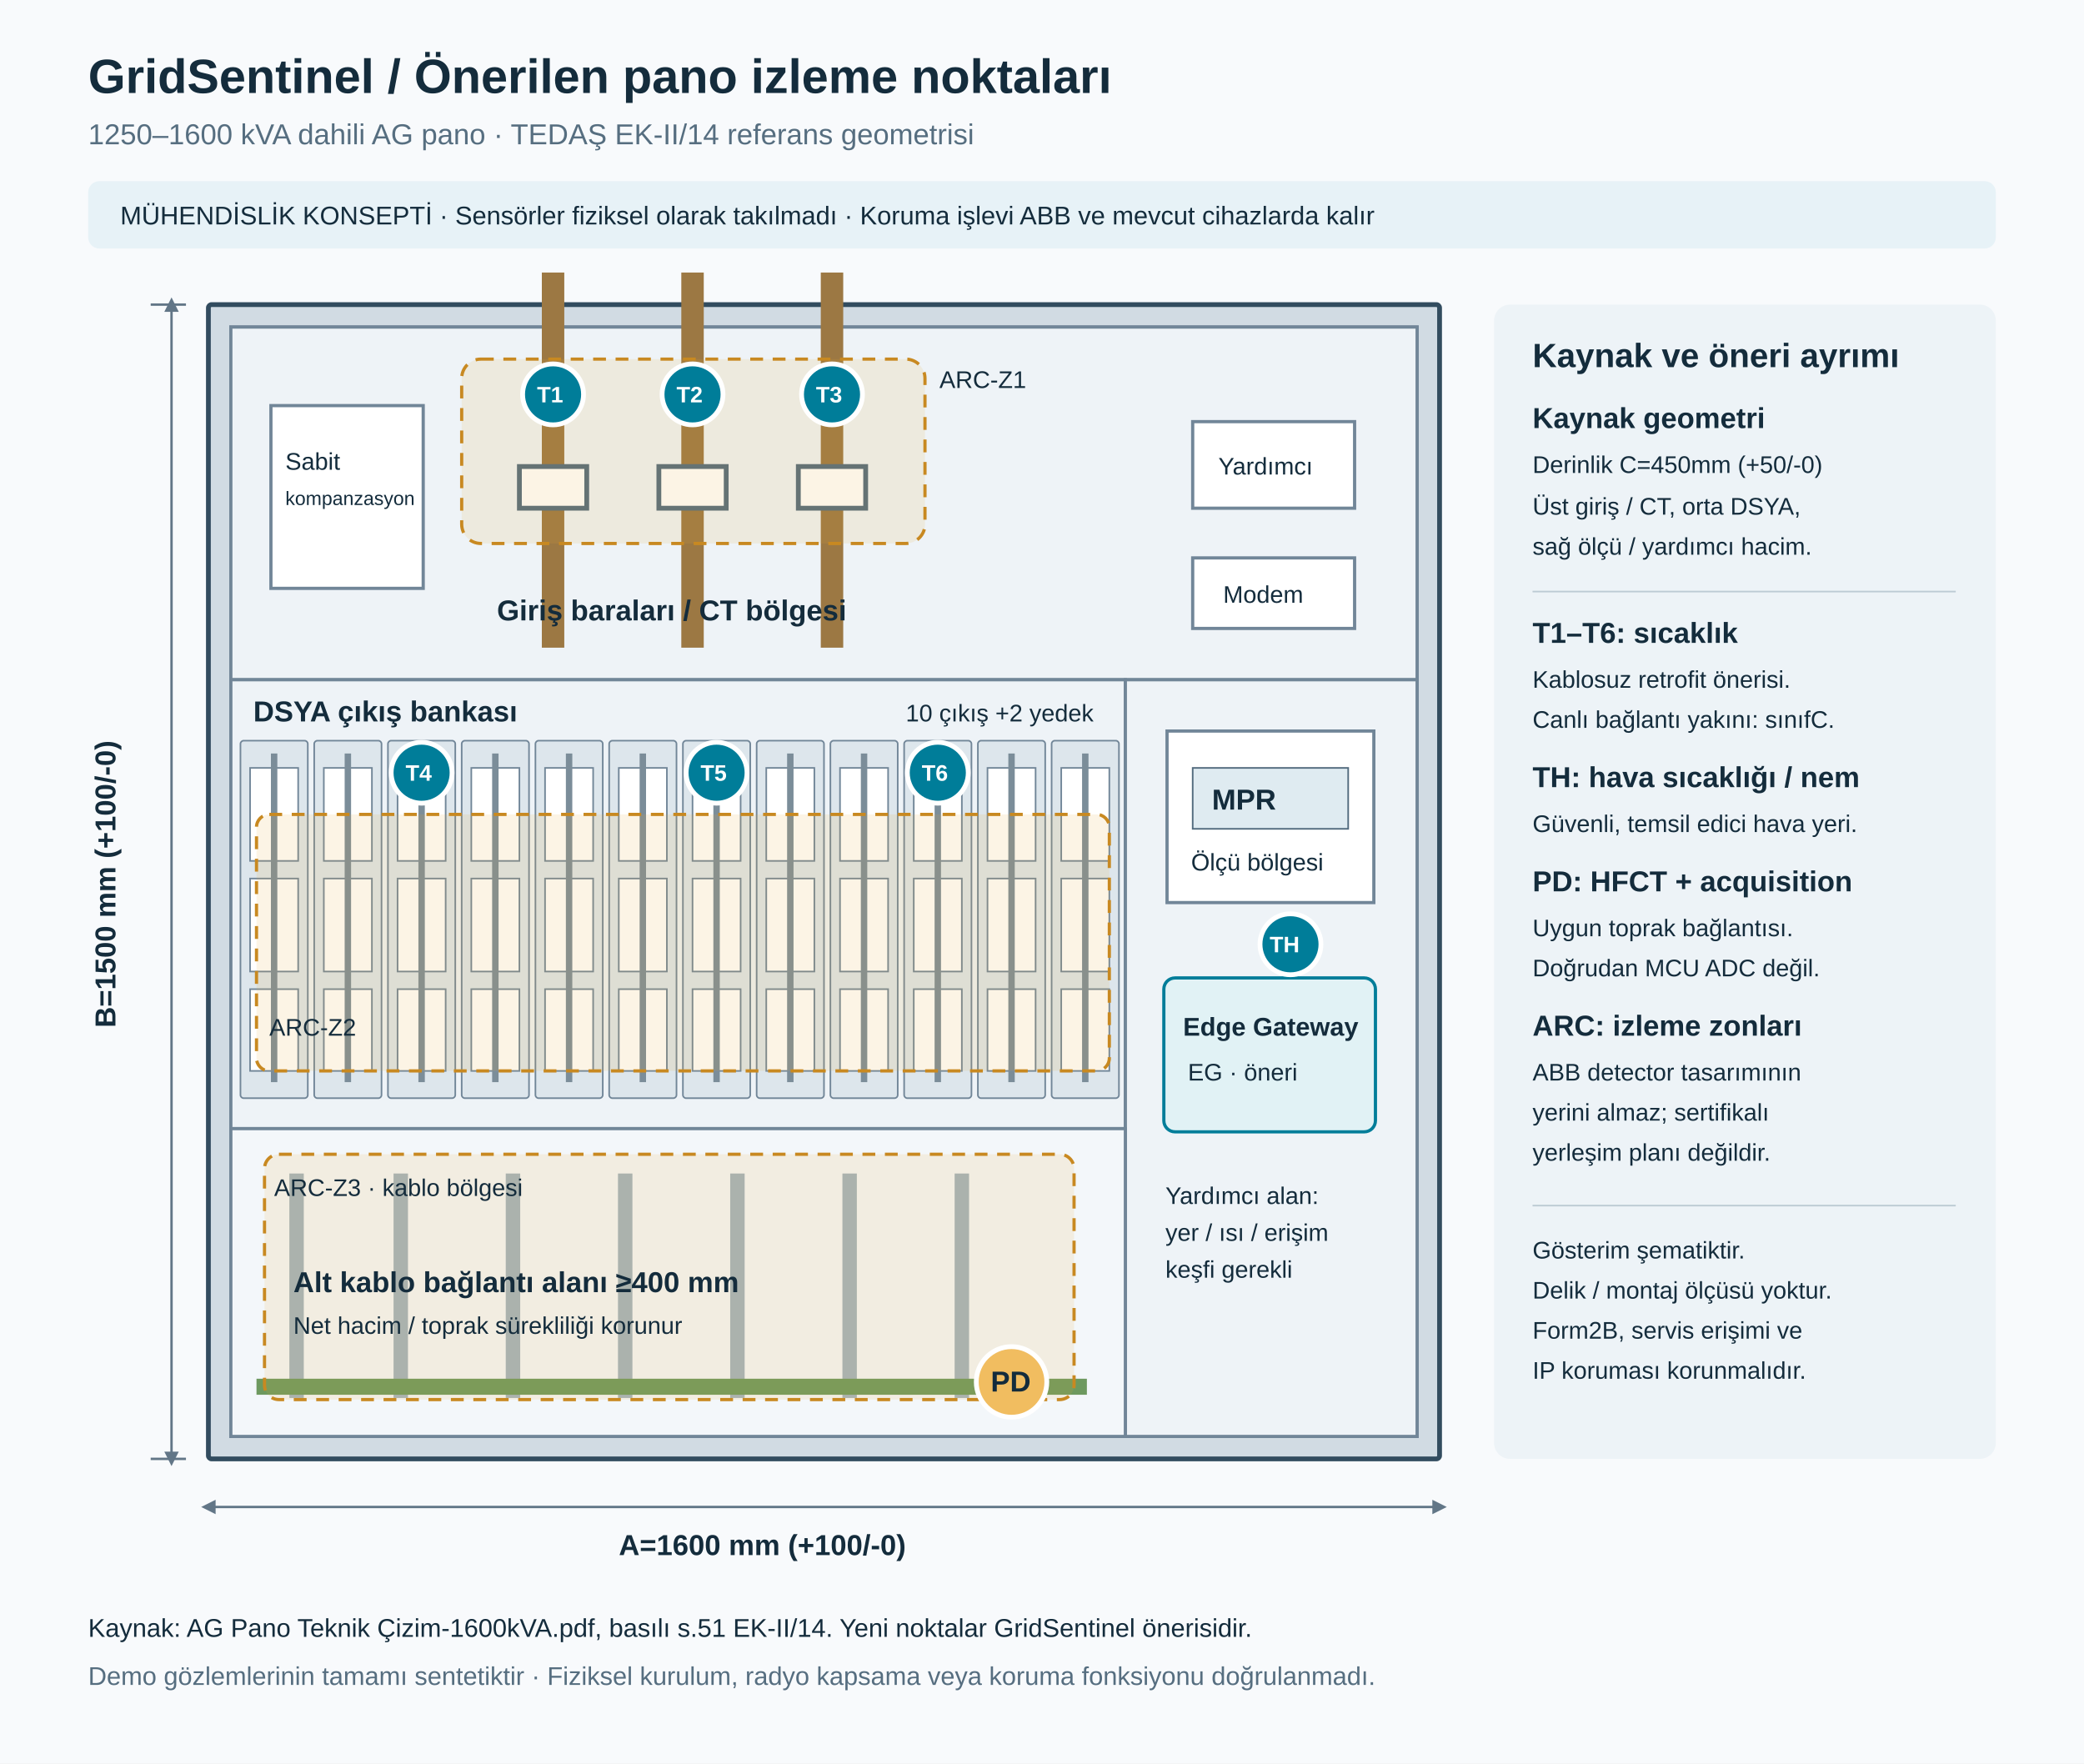
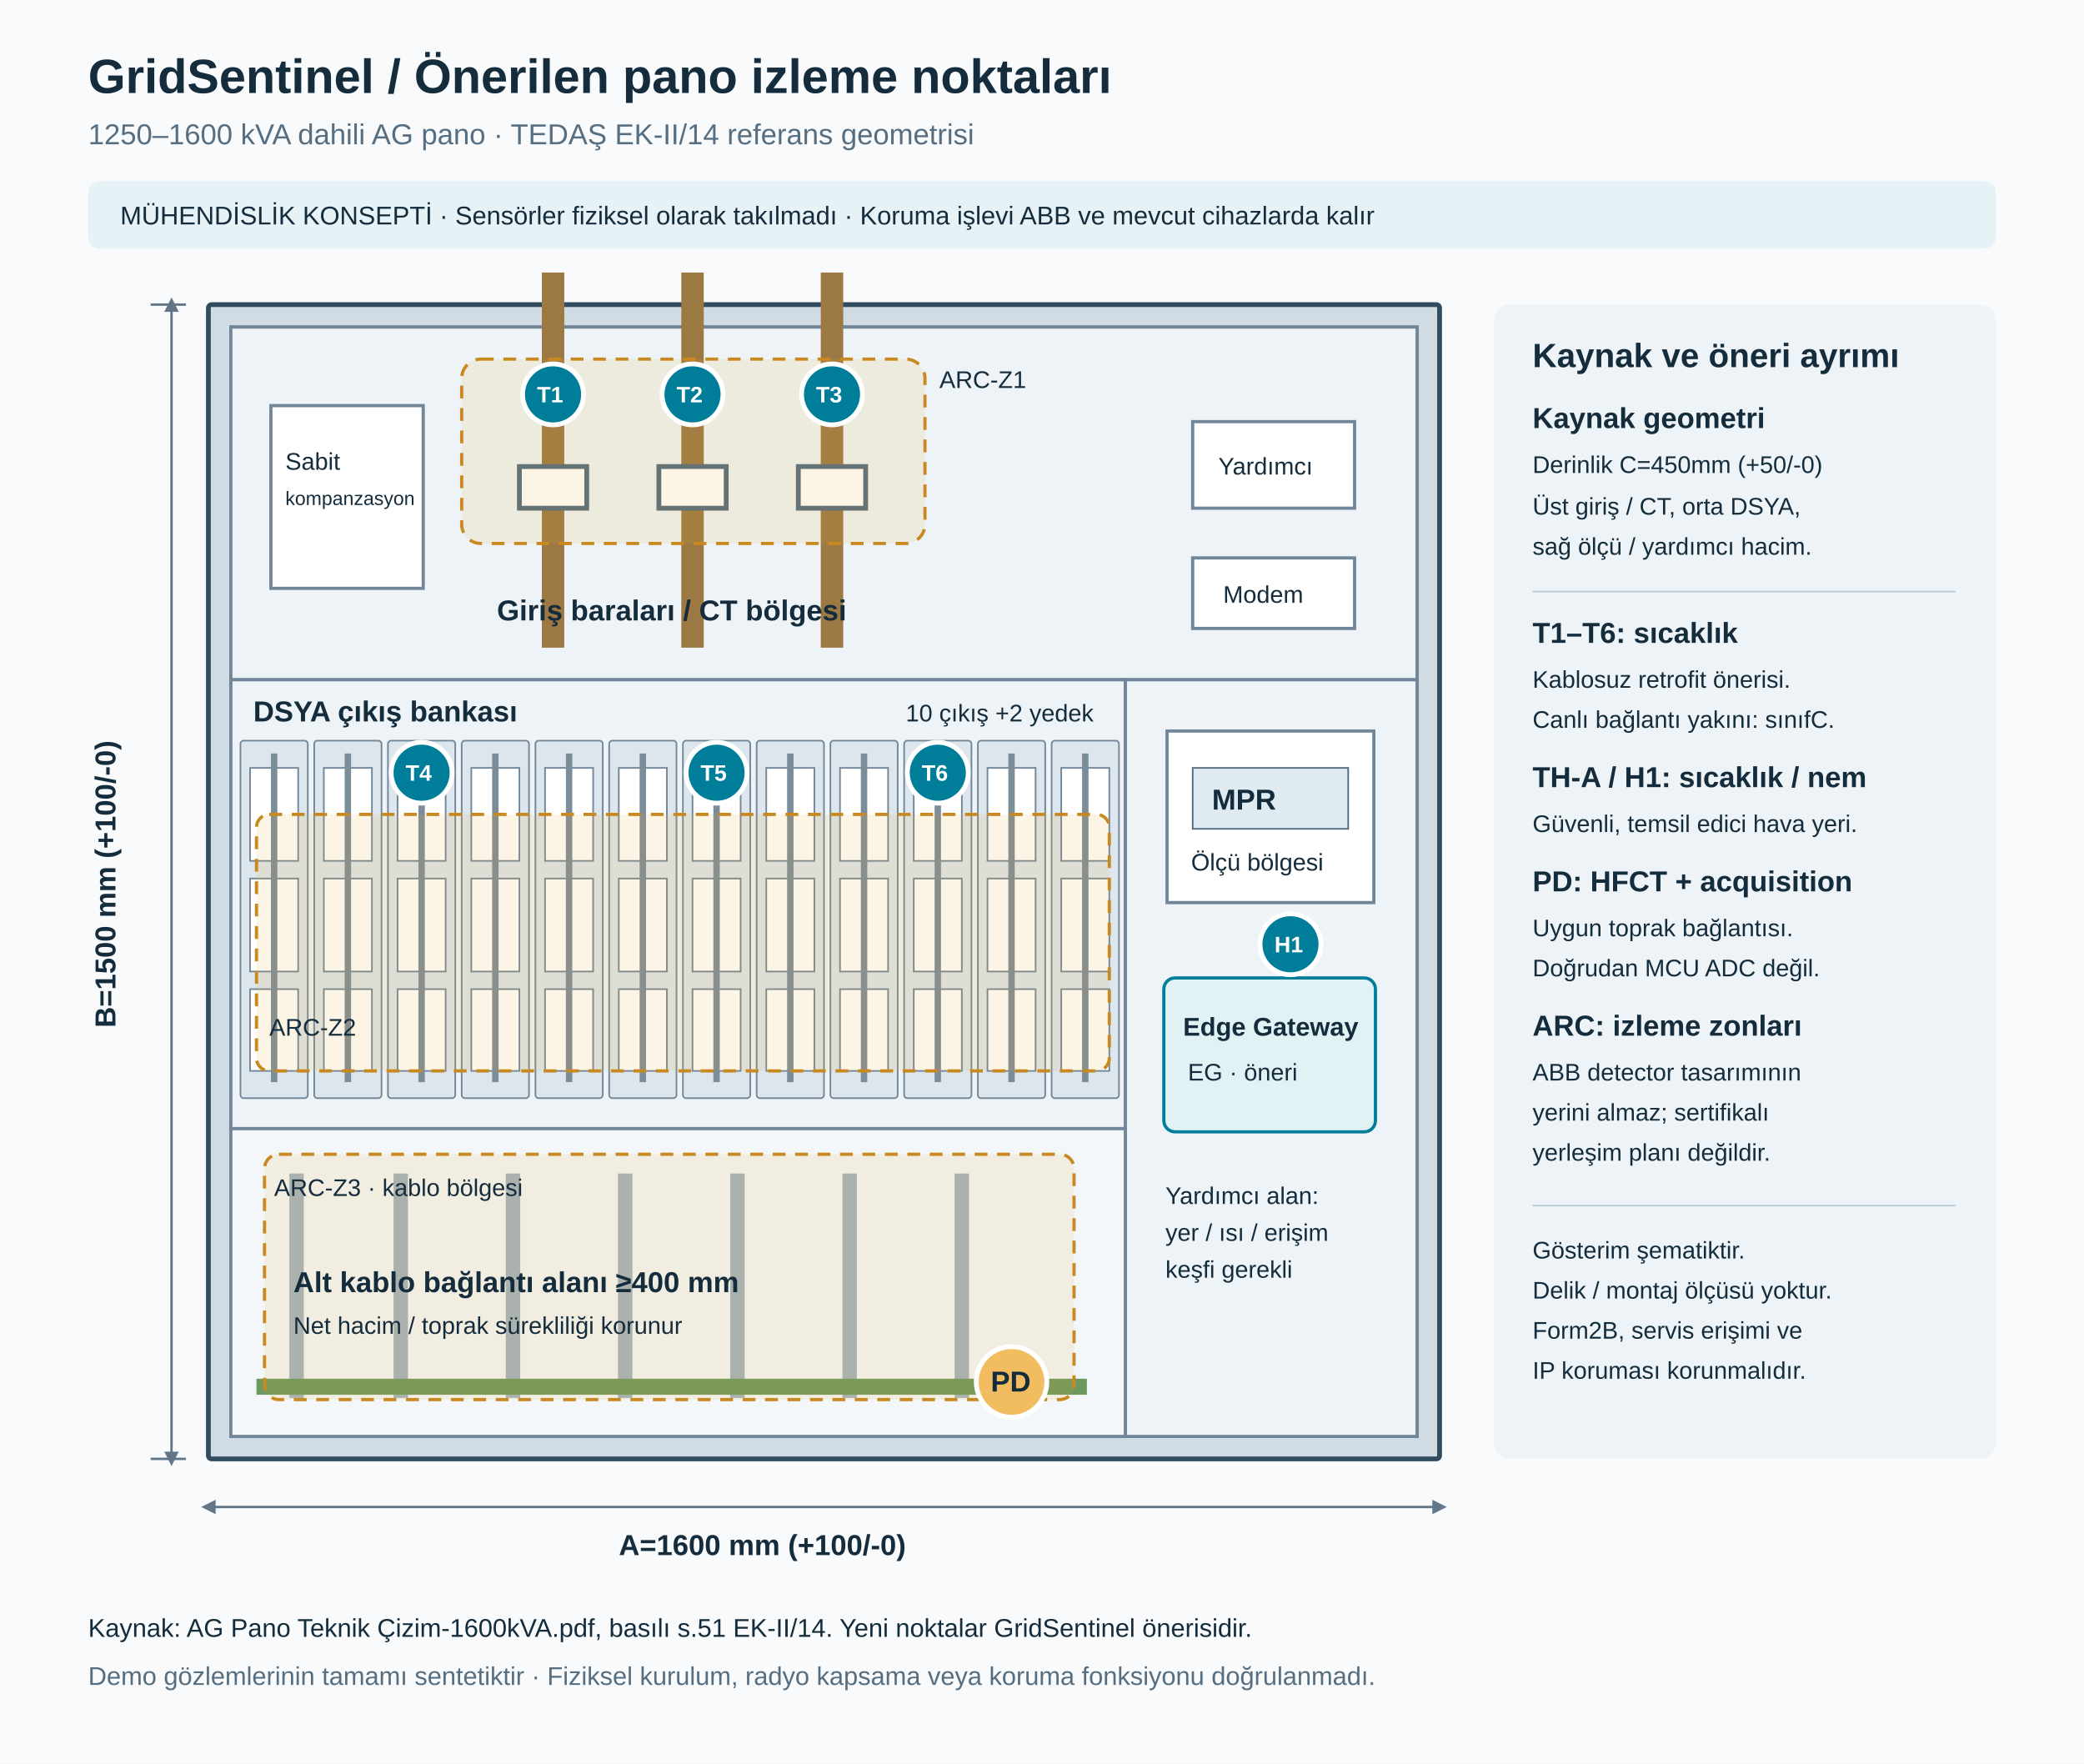
<svg xmlns="http://www.w3.org/2000/svg" width="1300" height="1100" viewBox="0 0 1300 1100" role="img" aria-labelledby="title desc">
  <defs>
    <style>text{font-family:Arial,sans-serif;fill:#142c3c}.small{font-size:15px}.label{font-size:18px;font-weight:600}.muted{fill:#566e80}.metal{fill:#eef3f7;stroke:#718698;stroke-width:2}.bus{stroke:#9c7843;stroke-width:14;fill:none}.dim{stroke:#627687;stroke-width:1.5;fill:none}.node{fill:#007d99;stroke:#fff;stroke-width:3}.node-text{fill:white;font-size:14px;font-weight:bold}.call{stroke:#007d99;stroke-width:2;fill:none}.arc{fill:#e9ae3620;stroke:#c88921;stroke-width:2;stroke-dasharray:8 6}</style>
    <marker id="arrow" viewBox="0 0 10 10" refX="5" refY="5" markerWidth="6" markerHeight="6" orient="auto-start-reverse">
      <path d="M0 0L10 5L0 10Z" fill="#627687" />
    </marker>
    <g id="feeder">
      <rect x="0" y="0" width="42" height="223" rx="2" fill="#dde6ec" stroke="#718698" />
      <rect x="6" y="17" width="30" height="58" fill="white" stroke="#718698" />
      <rect x="6" y="86" width="30" height="58" fill="white" stroke="#718698" />
      <rect x="6" y="155" width="30" height="51" fill="white" stroke="#718698" />
      <path d="M21 8V213" stroke="#7b8d99" stroke-width="4" />
    </g>
  </defs>
  <rect width="1300" height="1100" fill="#f8fafc" />
  <text x="55" y="58" font-size="30" font-weight="bold">GridSentinel / Önerilen pano izleme noktaları</text>
  <text x="55" y="90" font-size="18" class="muted">1250–1600 kVA dahili AG pano · TEDAŞ EK-II/14 referans geometrisi</text>
  <rect x="55" y="113" width="1190" height="42" rx="7" fill="#e7f2f7" />
  <text x="75" y="140" font-size="16">MÜHENDİSLİK KONSEPTİ · Sensörler fiziksel olarak takılmadı · Koruma işlevi ABB ve mevcut cihazlarda kalır</text>
  <rect x="130" y="190" width="768" height="720" rx="2" fill="#d1dbe3" stroke="#324c5f" stroke-width="3" />
  <rect x="144" y="204" width="740" height="692" fill="#fff" stroke="#718698" stroke-width="2" />
  <rect x="144" y="204" width="740" height="220" class="metal" />
  <rect x="144" y="424" width="558" height="280" class="metal" />
  <rect x="702" y="424" width="182" height="472" class="metal" />
  <rect x="144" y="704" width="558" height="192" fill="#f3f7fa" stroke="#718698" stroke-width="2" />
  <rect x="338" y="170" width="14" height="234" fill="#9c7843" />
  <rect x="425" y="170" width="14" height="234" fill="#9c7843" />
  <rect x="512" y="170" width="14" height="234" fill="#9c7843" />
  <rect x="324" y="291" width="42" height="26" fill="white" stroke="#526b7e" stroke-width="3" />
  <rect x="411" y="291" width="42" height="26" fill="white" stroke="#526b7e" stroke-width="3" />
  <rect x="498" y="291" width="42" height="26" fill="white" stroke="#526b7e" stroke-width="3" />
  <text x="310" y="387" class="label">Giriş baraları / CT bölgesi</text>
  <rect x="169" y="253" width="95" height="114" fill="white" stroke="#718698" stroke-width="2" />
  <text x="178" y="293" class="small">Sabit</text>
  <text x="178" y="315" font-size="12">kompanzasyon</text>
  <rect x="744" y="263" width="101" height="54" fill="white" stroke="#718698" stroke-width="2" />
  <text x="760" y="296" class="small">Yardımcı</text>
  <rect x="744" y="348" width="101" height="44" fill="white" stroke="#718698" stroke-width="2" />
  <text x="763" y="376" class="small">Modem</text>
  <rect x="288" y="224" width="289" height="115" rx="12" class="arc" />
  <text x="586" y="242" class="small" fill="#9d6a14">ARC-Z1</text>
  <use href="#feeder" x="150" y="462" />
  <use href="#feeder" x="196" y="462" />
  <use href="#feeder" x="242" y="462" />
  <use href="#feeder" x="288" y="462" />
  <use href="#feeder" x="334" y="462" />
  <use href="#feeder" x="380" y="462" />
  <use href="#feeder" x="426" y="462" />
  <use href="#feeder" x="472" y="462" />
  <use href="#feeder" x="518" y="462" />
  <use href="#feeder" x="564" y="462" />
  <use href="#feeder" x="610" y="462" />
  <use href="#feeder" x="656" y="462" />
  <text x="158" y="450" class="label">DSYA çıkış bankası</text>
  <text x="565" y="450" class="small">10 çıkış +2 yedek</text>
  <rect x="160" y="508" width="532" height="160" rx="8" class="arc" />
  <text x="168" y="646" class="small">ARC-Z2</text>
  <rect x="728" y="456" width="129" height="107" fill="white" stroke="#718698" stroke-width="2" />
  <rect x="744" y="479" width="97" height="38" fill="#dfebf1" stroke="#526b7e" />
  <text x="756" y="505" class="label">MPR</text>
  <text x="743" y="543" class="small">Ölçü bölgesi</text>
  <rect x="726" y="610" width="132" height="96" rx="7" fill="#e1f2f5" stroke="#007d99" stroke-width="2" />
  <text x="738" y="646" font-size="16" font-weight="bold">Edge Gateway</text>
  <text x="741" y="674" class="small">EG · öneri</text>
  <text x="727" y="751" class="small">Yardımcı alan:</text>
  <text x="727" y="774" class="small">yer / ısı / erişim</text>
  <text x="727" y="797" class="small">keşfi gerekli</text>
  <path d="M185 732V872M250 732V872M320 732V872M390 732V872M460 732V872M530 732V872M600 732V872" stroke="#a2b3bf" stroke-width="9" />
  <path d="M160 865H678" stroke="#6d995f" stroke-width="10" />
  <rect x="165" y="720" width="505" height="153" rx="9" class="arc" />
  <text x="171" y="746" class="small">ARC-Z3 · kablo bölgesi</text>
  <text x="183" y="806" class="label">Alt kablo bağlantı alanı ≥400 mm</text>
  <text x="183" y="832" class="small">Net hacim / toprak sürekliliği korunur</text>
  <circle cx="345" cy="246" r="19" class="node" />
  <text x="335" y="251" class="node-text">T1</text>
  <circle cx="432" cy="246" r="19" class="node" />
  <text x="422" y="251" class="node-text">T2</text>
  <circle cx="519" cy="246" r="19" class="node" />
  <text x="509" y="251" class="node-text">T3</text>
  <circle cx="263" cy="482" r="19" class="node" />
  <text x="253" y="487" class="node-text">T4</text>
  <circle cx="447" cy="482" r="19" class="node" />
  <text x="437" y="487" class="node-text">T5</text>
  <circle cx="585" cy="482" r="19" class="node" />
  <text x="575" y="487" class="node-text">T6</text>
-   <circle cx="805" cy="589" r="19" class="node" />
-   <text x="792" y="594" class="node-text">TH</text>
+   <g id="th-a-h1" data-zone="right-auxiliary" aria-label="TH-A / H1: sağ yardımcı hacimde temsil edici hava noktası">
+     <circle cx="805" cy="589" r="19" class="node" />
+     <text x="795" y="594" class="node-text">H1</text>
+   </g>
  <circle cx="631" cy="862" r="22" fill="#f1bd60" stroke="white" stroke-width="3" />
  <text x="618" y="868" class="label">PD</text>
  <path d="M107 190V910" class="dim" marker-start="url(#arrow)" marker-end="url(#arrow)" />
  <path d="M116 190H94M116 910H94" class="dim" />
  <text x="72" y="641" class="label" transform="rotate(-90 72 641)">B=1500 mm (+100/-0)</text>
  <path d="M130 940H898" class="dim" marker-start="url(#arrow)" marker-end="url(#arrow)" />
  <text x="386" y="970" class="label">A=1600 mm (+100/-0)</text>
  <rect x="932" y="190" width="313" height="720" rx="10" fill="#edf3f7" />
  <text x="956" y="229" font-size="21" font-weight="bold">Kaynak ve öneri ayrımı</text>
  <text x="956" y="267" class="label">Kaynak geometri</text>
  <text x="956" y="295" class="small">Derinlik C=450mm (+50/-0)</text>
  <text x="956" y="321" class="small">Üst giriş / CT, orta DSYA,</text>
  <text x="956" y="346" class="small">sağ ölçü / yardımcı hacim.</text>
  <path d="M956 369H1220" stroke="#bdcbd4" />
  <text x="956" y="401" class="label">T1–T6: sıcaklık</text>
  <text x="956" y="429" class="small">Kablosuz retrofit önerisi.</text>
  <text x="956" y="454" class="small">Canlı bağlantı yakını: sınıfC.</text>
-   <text x="956" y="491" class="label">TH: hava sıcaklığı / nem</text>
+   <text x="956" y="491" class="label">TH-A / H1: sıcaklık / nem</text>
  <text x="956" y="519" class="small">Güvenli, temsil edici hava yeri.</text>
  <text x="956" y="556" class="label">PD: HFCT + acquisition</text>
  <text x="956" y="584" class="small">Uygun toprak bağlantısı.</text>
  <text x="956" y="609" class="small">Doğrudan MCU ADC değil.</text>
  <text x="956" y="646" class="label">ARC: izleme zonları</text>
  <text x="956" y="674" class="small">ABB detector tasarımının</text>
  <text x="956" y="699" class="small">yerini almaz; sertifikalı</text>
  <text x="956" y="724" class="small">yerleşim planı değildir.</text>
  <path d="M956 752H1220" stroke="#bdcbd4" />
  <text x="956" y="785" class="small">Gösterim şematiktir.</text>
  <text x="956" y="810" class="small">Delik / montaj ölçüsü yoktur.</text>
  <text x="956" y="835" class="small">Form2B, servis erişimi ve</text>
  <text x="956" y="860" class="small">IP koruması korunmalıdır.</text>
  <text x="55" y="1021" font-size="16">Kaynak: AG Pano Teknik Çizim-1600kVA.pdf, basılı s.51 EK-II/14. Yeni noktalar GridSentinel önerisidir.</text>
  <text x="55" y="1051" font-size="16" class="muted">Demo gözlemlerinin tamamı sentetiktir · Fiziksel kurulum, radyo kapsama veya koruma fonksiyonu doğrulanmadı.</text>
</svg>
